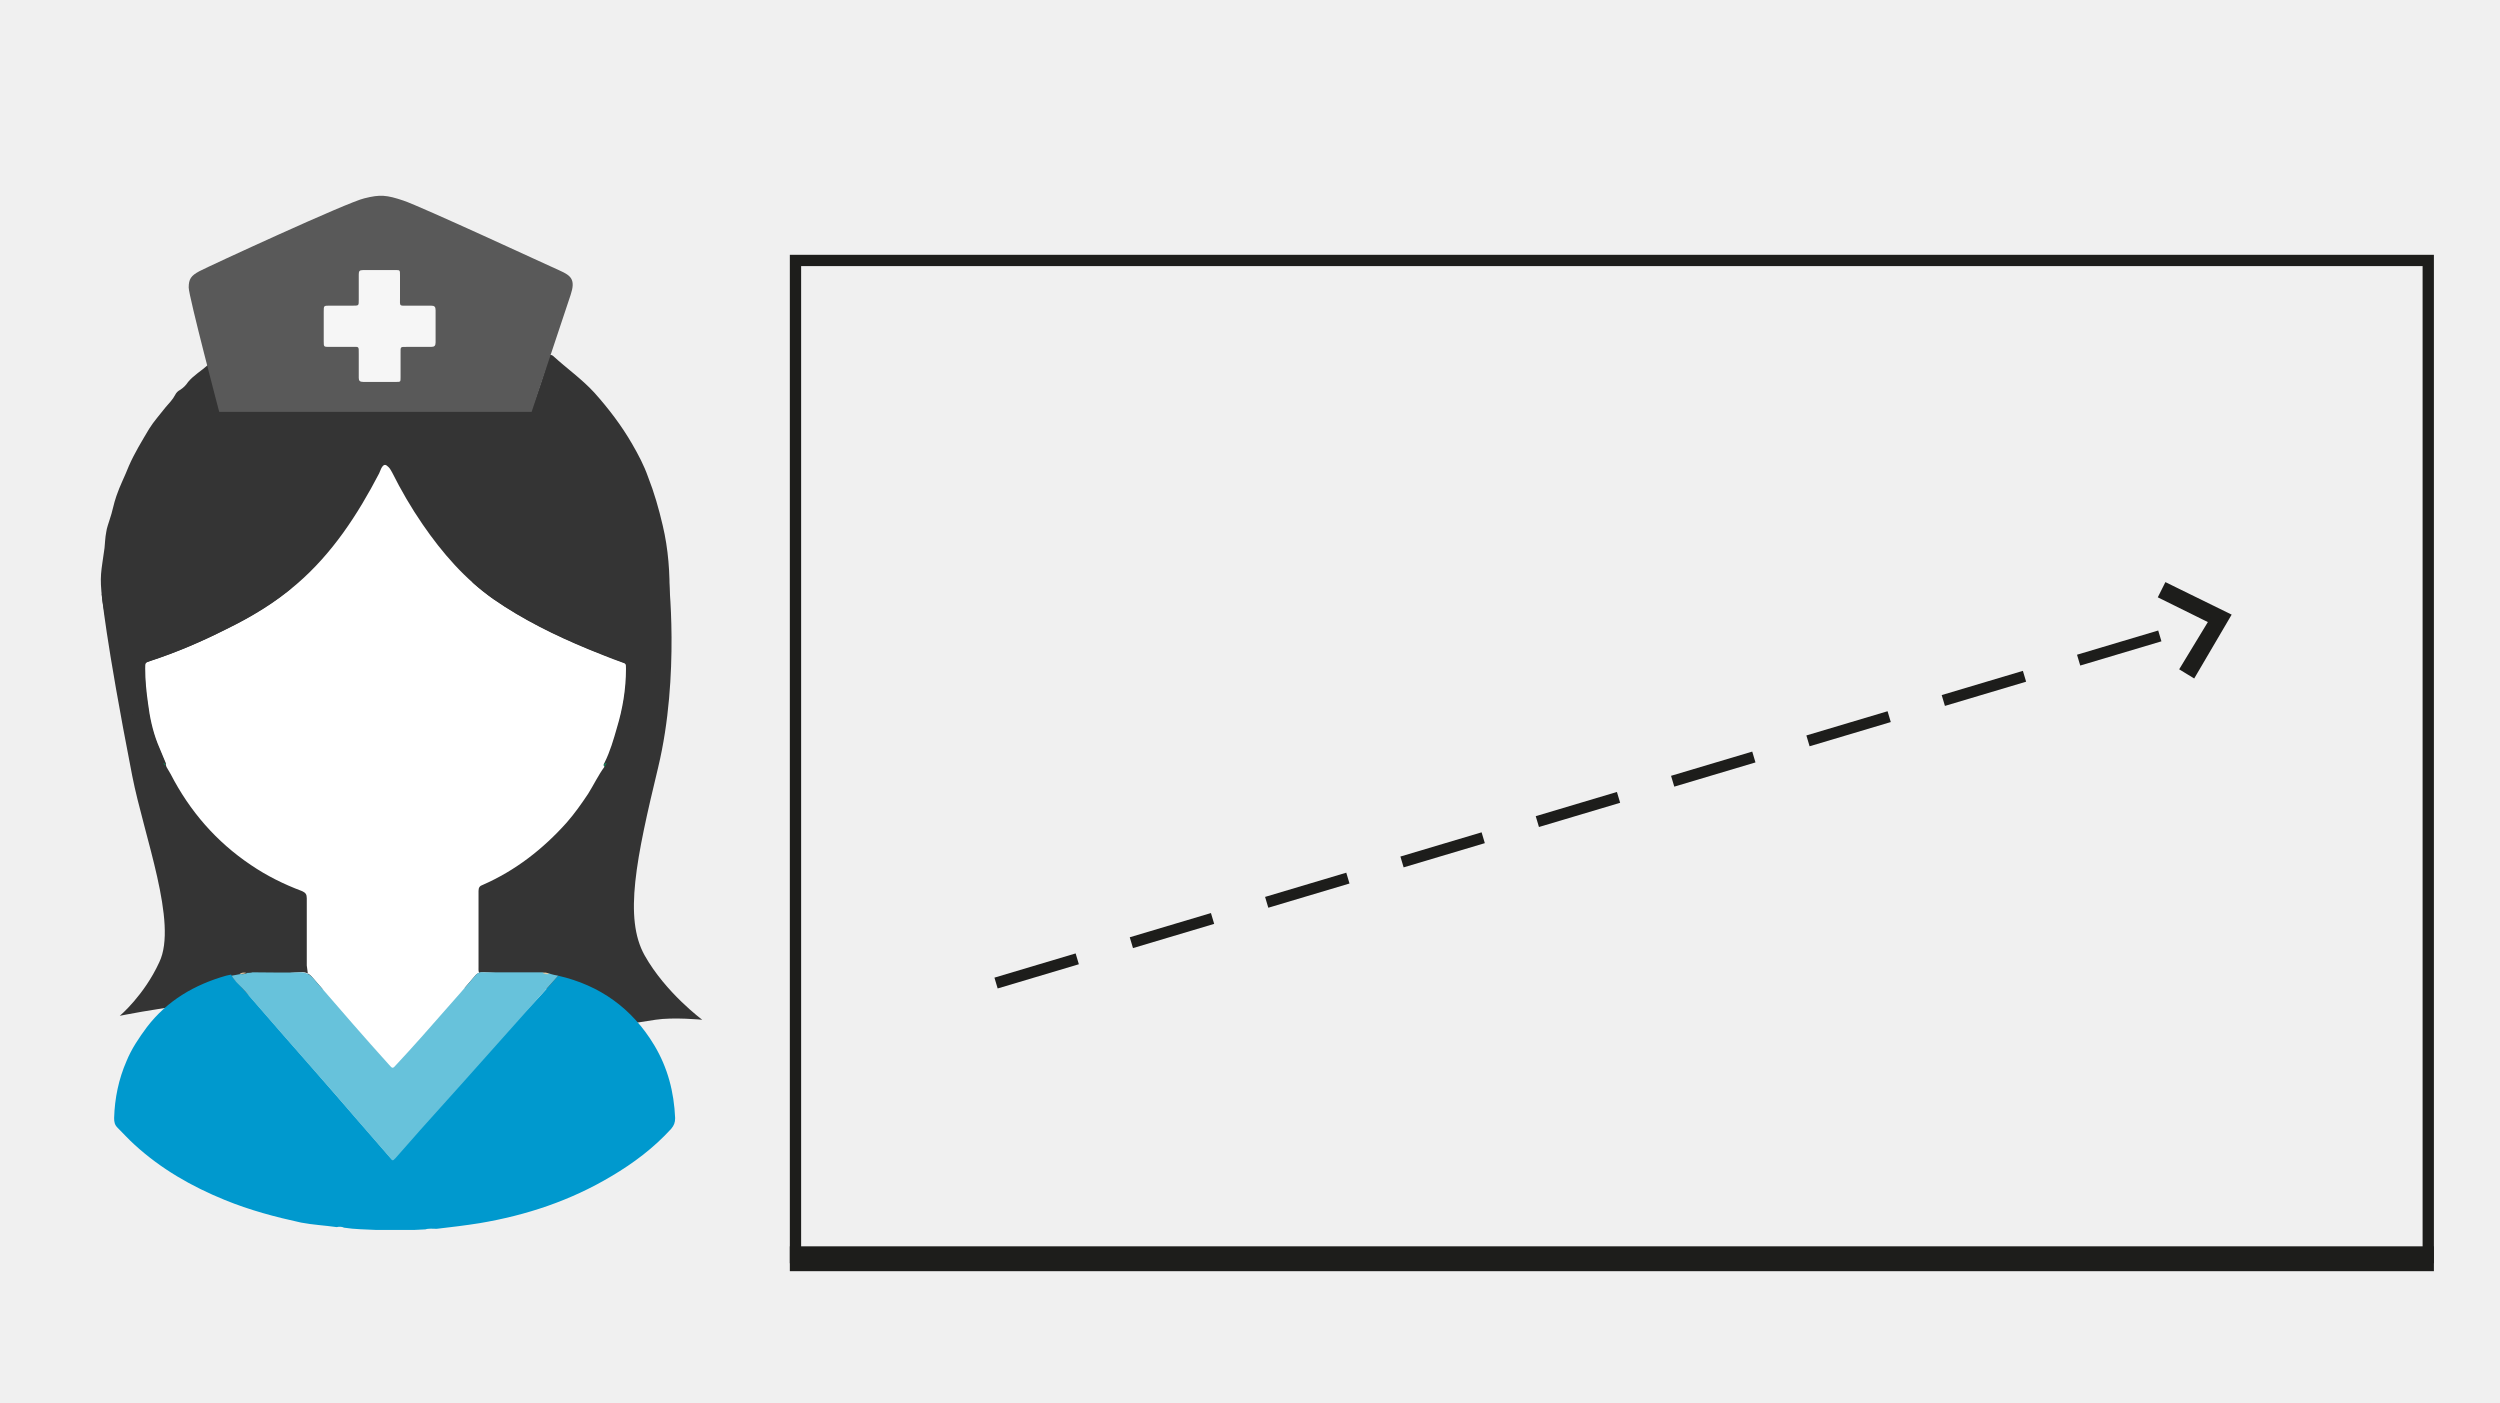
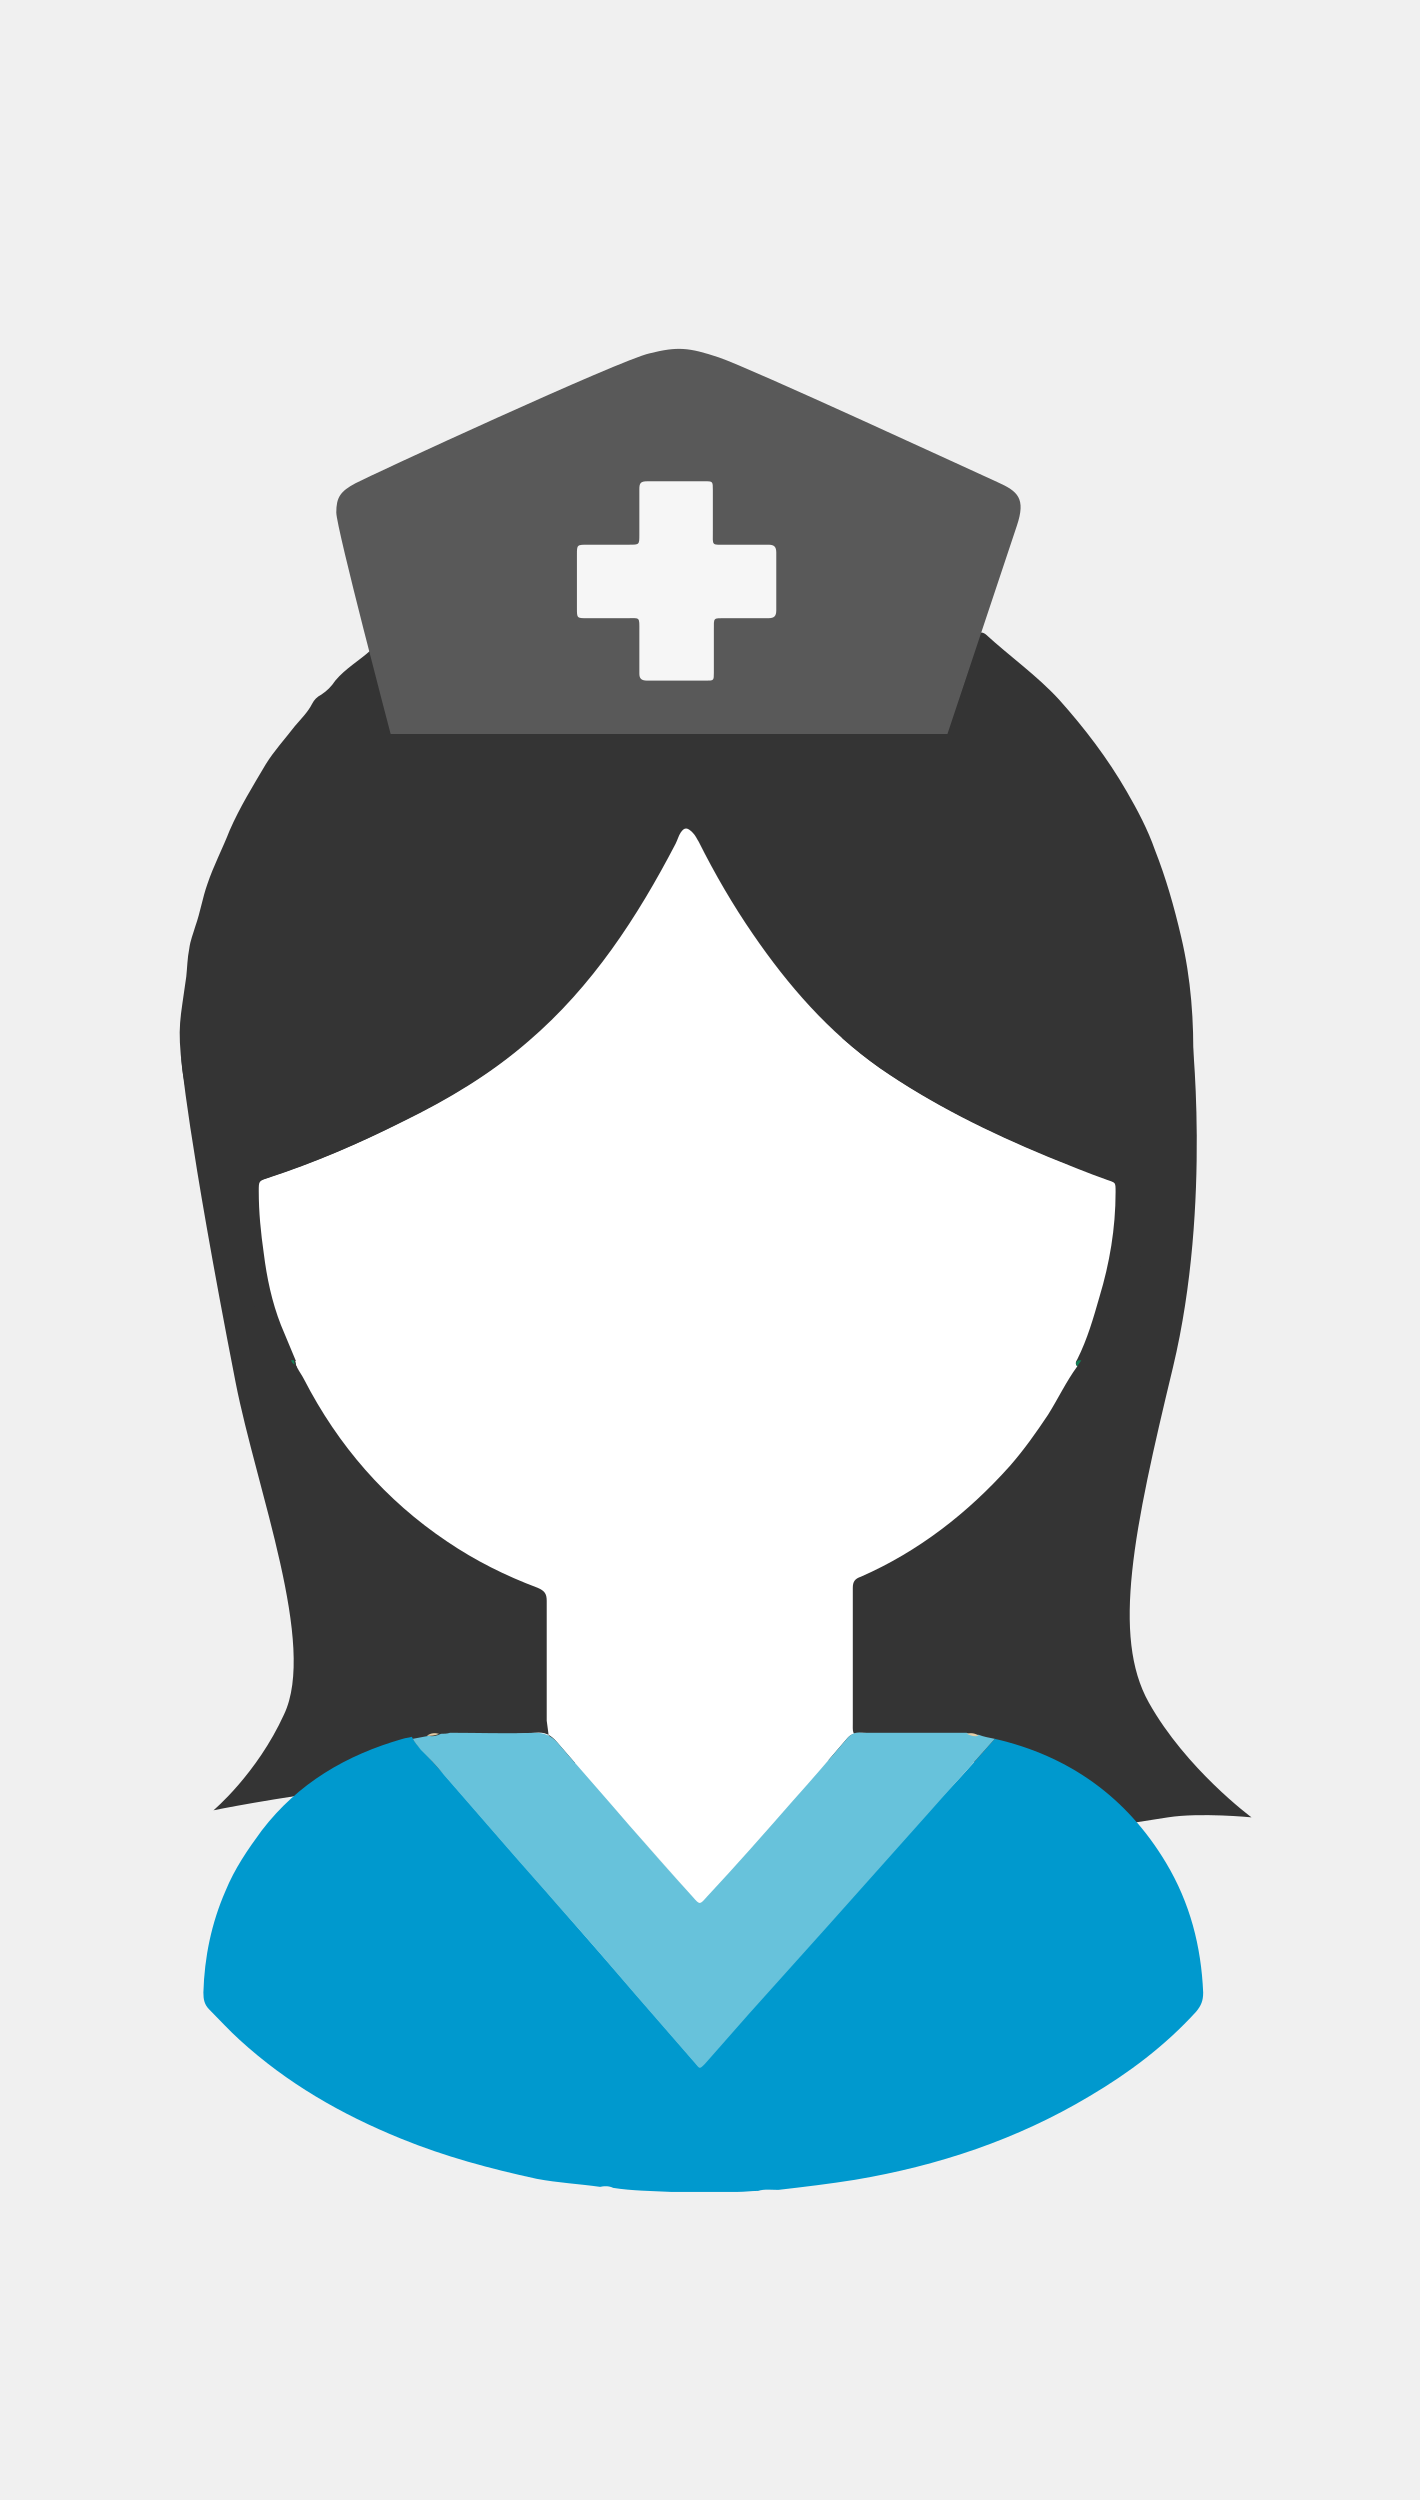
- <svg xmlns="http://www.w3.org/2000/svg" version="1.1" id="Lager_1" x="0px" y="0px" viewBox="0 0 442.5 248.3" style="enable-background:new 0 0 442.5 248.3;" xml:space="preserve">
+ <svg xmlns="http://www.w3.org/2000/svg" version="1.1" id="Lager_1" x="0px" y="0px" viewBox="0 0 141 248.3" style="enable-background:new 0 0 141 248.3;" xml:space="preserve">
  <style type="text/css">
	.st0{fill:#343434;}
	.st1{fill:#FFFFFF;}
	.st2{fill:#0099CE;}
	.st3{fill:#67C2DB;}
	.st4{fill:#595959;}
	.st5{fill:#F6F6F6;}
	.st6{fill:#137F57;}
	.st7{fill:#E3CCA5;}
	.st8{display:none;}
	.st9{display:inline;}
	.st10{fill:none;stroke:#0099CE;stroke-width:50;stroke-miterlimit:10;}
	.st11{display:none;fill:none;stroke:#1E1E1C;stroke-width:2;stroke-miterlimit:10;}
- 	.st12{fill:none;stroke:#1D1D1B;stroke-width:2;stroke-miterlimit:10;stroke-dasharray:14.997,9.998;}
- 	.st13{fill:#1D1D1B;stroke:#1D1D1B;stroke-miterlimit:10;}
- 	.st14{fill:none;stroke:#1D1D1B;stroke-width:3;stroke-miterlimit:10;}
- 	.st15{fill:none;stroke:#1D1D1B;stroke-width:2;stroke-miterlimit:10;}
</style>
  <g>
    <path class="st0" d="M118.3,102c0,0,2.1,17.5-1.8,33.8c-3.9,16.2-6.1,26.7-2.4,33.3s10.2,11.4,10.2,11.4s-5.1-0.5-8.3,0   c-3.2,0.5-3.2,0.5-3.2,0.5s-11.7-6.5-19.9-6.3c-8.3,0.2-36.2,0.2-42.3,0.6s-9,1.4-15,2.2c-8.6,1.1-14.4,2.3-14.4,2.3s4.3-3.6,7-9.5   c3.3-6.9-2.7-22.3-4.8-33c-4.8-24.6-5.4-32.2-5.4-32.2L118.3,102z" />
    <path class="st1" d="M107,135.7c-1.1,1.5-1.9,3.2-2.9,4.8c-1.2,1.8-2.4,3.5-3.8,5.1c-4.2,4.7-9.1,8.5-14.8,11   c-0.6,0.2-0.8,0.5-0.8,1.1c0,4.4,0,8.9,0,13.4c0,0.8-0.1,1.3,0.7,1.3c2.7,0,5.7,0.1,8.5,0.1c0.4,0,0.9-0.1,1.3,0.2   c-3.2,0-6.5-0.5-9.6-0.6c-0.6,0-1.1,0.1-1.5,0.6c-1.8,2.1-3.5,4.1-5.3,6.1c-2.8,3.2-5.7,6.5-8.6,9.6c-0.7,0.8-0.8,0.8-1.4,0   c-2.1-2.4-4.2-4.8-6.3-7.1c-2.4-2.8-4.8-5.5-7.2-8.3c-0.6-0.7-1.2-1-2.1-0.9c-2.8,0.1-5.8,0.6-8.7,0.6c0.4-0.3,1.3,0.8,1.7,0.8   c2.5,0,5.1-0.4,7.6-0.4c1,0,0.7-0.4,0.5-2.2c0-4,0-8,0-11.9c0-0.7-0.2-1-0.9-1.3c-3.2-1.2-6.2-2.7-9-4.6   c-6.1-4.1-10.8-9.5-14.2-16.1c-0.2-0.4-0.5-0.8-0.7-1.2c0-0.1-0.1-0.2-0.1-0.2l0,0c0-0.1,0-0.3-0.1-0.4c-0.5-1.2-1-2.4-1.5-3.6   c-0.9-2.3-1.4-4.6-1.7-7.1c-0.3-2.1-0.5-4.1-0.5-6.2c0-1,0-1,0.9-1.3c4.6-1.5,9.1-3.4,13.4-5.6c4.5-2.2,8.7-4.7,12.5-8   c6.3-5.5,10.8-12.3,14.6-19.7c0.2-0.3,0.3-0.7,0.5-1.1c0.4-0.6,0.7-0.6,1.2,0c0.3,0.3,0.4,0.6,0.6,0.9c1.6,3.2,3.4,6.2,5.4,9.2   c3.5,5.1,7.5,9.7,12.6,13.3c5.2,3.6,10.9,6.4,16.7,8.8c1.9,0.8,3.9,1.5,5.9,2.3c0.9,0.3,0.9,0.3,0.9,1.3c0,3.6-0.6,7.1-1.6,10.4   c-0.6,2.1-1.2,4.2-2.2,6.2C106.8,135.3,106.8,135.5,107,135.7z" />
    <path class="st0" d="M107.1,135.1c1-2,1.6-4.1,2.2-6.2c1-3.4,1.6-6.9,1.6-10.4c0-1,0-1-0.9-1.3c-2-0.7-3.9-1.5-5.9-2.3   c-5.8-2.4-11.5-5.2-16.7-8.8c-5.1-3.6-9.1-8.2-12.6-13.3c-2-2.9-3.8-6-5.4-9.2c-0.2-0.3-0.3-0.6-0.6-0.9c-0.5-0.5-0.8-0.6-1.2,0   c-0.2,0.3-0.3,0.7-0.5,1.1c-3.8,7.3-8.3,14.2-14.6,19.6c-3.8,3.3-8,5.8-12.5,8c-4.4,2.2-8.8,4.1-13.4,5.6c-0.9,0.3-0.9,0.3-0.9,1.3   c0,2.1,0.2,4.1,0.5,6.2c0.3,2.4,0.8,4.8,1.7,7.1c0.5,1.2,1,2.4,1.5,3.6c-0.1,0-0.2,0-0.3,0c-1.7-2-3.2-4.2-4.5-6.6   c-0.5-0.9-1-1.9-1.6-2.8c-0.4-0.8-0.6-1.6-1-2.4c-0.9-2.1-0.6-2.8-1.2-5.1c-0.4-1.4-0.9-3-1.2-4.4c-0.2-0.8-1.4-6.8-1.5-7.7   c-0.5-4.4-0.2-4.8,0.4-9.2c0.1-0.9,0.1-1.8,0.3-2.8c0.1-0.8,0.4-1.5,0.6-2.2c0.5-1.4,0.7-2.8,1.2-4.2c0.6-1.8,1.5-3.5,2.2-5.3   c1-2.3,2.3-4.4,3.6-6.6c0.8-1.3,1.9-2.5,2.9-3.8c0.6-0.7,1.3-1.4,1.7-2.2c0.2-0.4,0.5-0.7,0.9-0.9c0.6-0.4,1-0.8,1.4-1.4   c1-1.2,2.4-2,3.5-3c0.4-0.4,0.7-0.1,0.9,0.3c0.3,0.7,0.5,1.3,0.7,2c0.5,1.9,1.1,3.7,1.7,5.5c0.2,0.4,0.6,0.2,0.9,0.2   c17.4,0,34.7,0,52.1,0c0.3,0,0.7,0.1,1-0.2c1.1-3,2.2-6.1,3-9.2c0.1-0.4,0.4-0.5,0.8-0.2c2.4,2.2,5.1,4.1,7.3,6.5   c2.5,2.8,4.8,5.8,6.7,9.1c1.1,1.9,2.1,3.8,2.8,5.8c1.1,2.8,1.9,5.6,2.6,8.6c1,4.2,1.3,8.5,1.2,12.8c-0.1,2.7-0.6,5.4-1.1,8   c-0.4,2.1-0.9,4.1-1.6,6c-1,2.7-2.1,5.4-3.6,7.9c-1.3,2.1-2.7,4.1-3.9,6.2c-0.2,0.3-0.5,0.6-0.7,0.9   C107.3,135.1,107.2,135.1,107.1,135.1z" />
    <path class="st2" d="M98.8,172.7c7.4,1.7,13.1,5.8,17,12.3c2.4,4,3.5,8.3,3.7,12.9c0,0.8-0.2,1.3-0.7,1.9   c-3.1,3.4-6.7,6.1-10.6,8.4c-7.2,4.3-15,6.9-23.3,8.3c-2.5,0.4-5,0.7-7.6,1c-0.7,0-1.4-0.1-2,0.1c-0.7,0-1.3,0.1-2,0.1   c-2.2,0-4.5,0-6.7,0c-1.9-0.1-3.8-0.1-5.7-0.4c-0.4-0.2-0.9-0.2-1.3-0.1c-2.1-0.3-4.2-0.4-6.3-0.8c-4.6-1-9.1-2.2-13.5-4   c-5.9-2.4-11.3-5.5-16-9.8c-1-0.9-2-2-3-3c-0.5-0.5-0.6-1-0.6-1.7c0.1-3.5,0.8-6.9,2.2-10.1c0.9-2.2,2.2-4.1,3.6-6   c3.6-4.7,8.4-7.5,14-9.1c0.3-0.1,0.6-0.1,0.9-0.2c0.2,0.4,0.5,0.8,0.8,1.1c0.8,0.8,1.5,1.7,2.3,2.5c2,2.3,4,4.6,6,6.9   c1.9,2.2,3.8,4.3,5.7,6.5c2.4,2.8,4.9,5.6,7.3,8.4c2,2.3,4,4.6,6,6.9c0.5,0.6,0.5,0.6,0.9,0c1.5-1.7,2.9-3.3,4.4-5   c2.6-2.9,5.3-5.9,7.9-8.8c3.3-3.7,6.6-7.4,9.9-11.1C94.4,177.7,96.6,175.2,98.8,172.7z" />
    <path class="st3" d="M98.8,172.7c-2.2,2.5-4.4,4.9-6.6,7.4c-3.3,3.7-6.6,7.4-9.9,11.1c-2.6,2.9-5.3,5.9-7.9,8.8   c-1.5,1.7-2.9,3.3-4.4,5c-0.5,0.5-0.5,0.5-0.9,0c-2-2.3-4-4.6-6-6.9c-2.4-2.8-4.8-5.6-7.3-8.4c-1.9-2.2-3.8-4.3-5.7-6.5   c-2-2.3-4-4.6-6-6.9c-0.7-0.9-1.5-1.7-2.3-2.5c-0.3-0.4-0.6-0.7-0.8-1.1c0.5-0.1,1.1-0.2,1.6-0.3c0.4,0.1,0.8,0,1.2-0.2   c0.3,0,0.6,0,0.9-0.1c2.8,0,5.7,0.1,8.5,0c0.9,0,1.5,0.3,2.1,0.9c2.4,2.8,4.8,5.5,7.2,8.3c2.1,2.4,4.2,4.8,6.3,7.1   c0.7,0.8,0.7,0.8,1.4,0c2.9-3.1,5.8-6.4,8.6-9.6c1.8-2,3.6-4.1,5.3-6.1c0.4-0.5,0.9-0.7,1.5-0.6c3.2,0,6.3,0,9.5,0   c0.3,0,0.6,0,0.9,0c0.4,0.2,0.8,0.2,1.2,0.2C97.7,172.5,98.3,172.6,98.8,172.7z" />
-     <path class="st4" d="M38.8,72.9c0,0-5.4-20.5-5.4-22s0.4-2.1,1.9-2.9s26.4-12.3,29.2-12.9c2.8-0.7,3.9-0.6,6.9,0.4   S97.1,47,99.1,47.9c2,0.9,2.8,1.6,1.9,4.3s-6.9,20.7-6.9,20.7H38.8L38.8,72.9z" />
+     <path class="st4" d="M38.8,72.9c0,0-5.4-20.5-5.4-22s0.4-2.1,1.9-2.9s26.4-12.3,29.2-12.9c2.8-0.7,3.9-0.6,6.9,0.4   S97.1,47,99.1,47.9s2.8,1.6,1.9,4.3s-6.9,20.7-6.9,20.7H38.8L38.8,72.9z" />
    <path class="st5" d="M67.2,67.6c-1,0-2,0-2.9,0c-0.6,0-0.8-0.2-0.8-0.7c0-1.4,0-2.8,0-4.2c0-1.5,0.1-1.3-1.3-1.3   c-1.3,0-2.6,0-3.9,0c-1,0-1,0-1-1c0-1.8,0-3.5,0-5.3c0-1,0-1,1.1-1c1.4,0,2.7,0,4.1,0c1,0,1,0,1-1c0-1.5,0-3,0-4.5   c0-0.6,0.1-0.8,0.8-0.8c1.9,0,3.8,0,5.7,0c0.8,0,0.8,0,0.8,0.9c0,1.3,0,2.7,0,4c0,1.6-0.2,1.4,1.5,1.4c1.3,0,2.7,0,4,0   c0.6,0,0.8,0.2,0.8,0.8c0,1.9,0,3.8,0,5.7c0,0.6-0.2,0.8-0.8,0.8c-1.4,0-2.8,0-4.2,0c-1.3,0-1.2-0.1-1.2,1.2c0,1.4,0,2.8,0,4.2   c0,0.8,0,0.8-0.8,0.8C69.1,67.6,68.2,67.6,67.2,67.6z" />
    <path class="st6" d="M107.1,135.1c0.1,0,0.2,0,0.3,0c-0.1,0.2-0.3,0.4-0.4,0.6C106.8,135.5,106.8,135.3,107.1,135.1z" />
    <path class="st7" d="M43.6,172.2c-0.4,0.2-0.8,0.2-1.2,0.2C42.8,172.1,43.2,172.1,43.6,172.2z" />
    <path class="st7" d="M97.2,172.4c-0.4,0.1-0.8,0-1.2-0.2C96.4,172.1,96.8,172.1,97.2,172.4z" />
    <path class="st6" d="M28.9,135.1c0.1,0,0.2,0,0.3,0c0,0.1,0,0.3,0.1,0.4C29.1,135.5,29,135.3,28.9,135.1z" />
-     <path class="st6" d="M29.3,135.5c0,0.1,0.1,0.2,0.1,0.2C29.4,135.7,29.3,135.6,29.3,135.5z" />
+     <path class="st6" d="M29.3,135.5c0,0.1,0.1,0.2,0.1,0.2S29.3,135.6,29.3,135.5z" />
  </g>
  <g class="st8">
    <g class="st9">
      <line class="st10" x1="218.9" y1="204.3" x2="377.3" y2="99.5" />
      <g>
        <path class="st2" d="M432.7,62.8c-19.6,26.9-41.1,64.8-49.5,95.5l-13.1-54.1l-44.7-33.1C357,75.3,400.3,70.4,432.7,62.8z" />
      </g>
    </g>
  </g>
  <polyline class="st11" points="185.1,44.2 185.1,233.7 432.7,233.7 " />
-   <g>
-     <g>
-       <line class="st12" x1="176.3" y1="174" x2="392.2" y2="109.6" />
-       <g>
-         <polygon class="st13" points="388.2,119.4 386.4,118.3 391.5,109.9 382.6,105.5 383.5,103.7 394.3,109    " />
-       </g>
-     </g>
-   </g>
-   <line class="st14" x1="139.8" y1="222.1" x2="430.8" y2="222.1" />
-   <rect x="140.8" y="46.1" class="st15" width="289" height="177.9" />
</svg>
